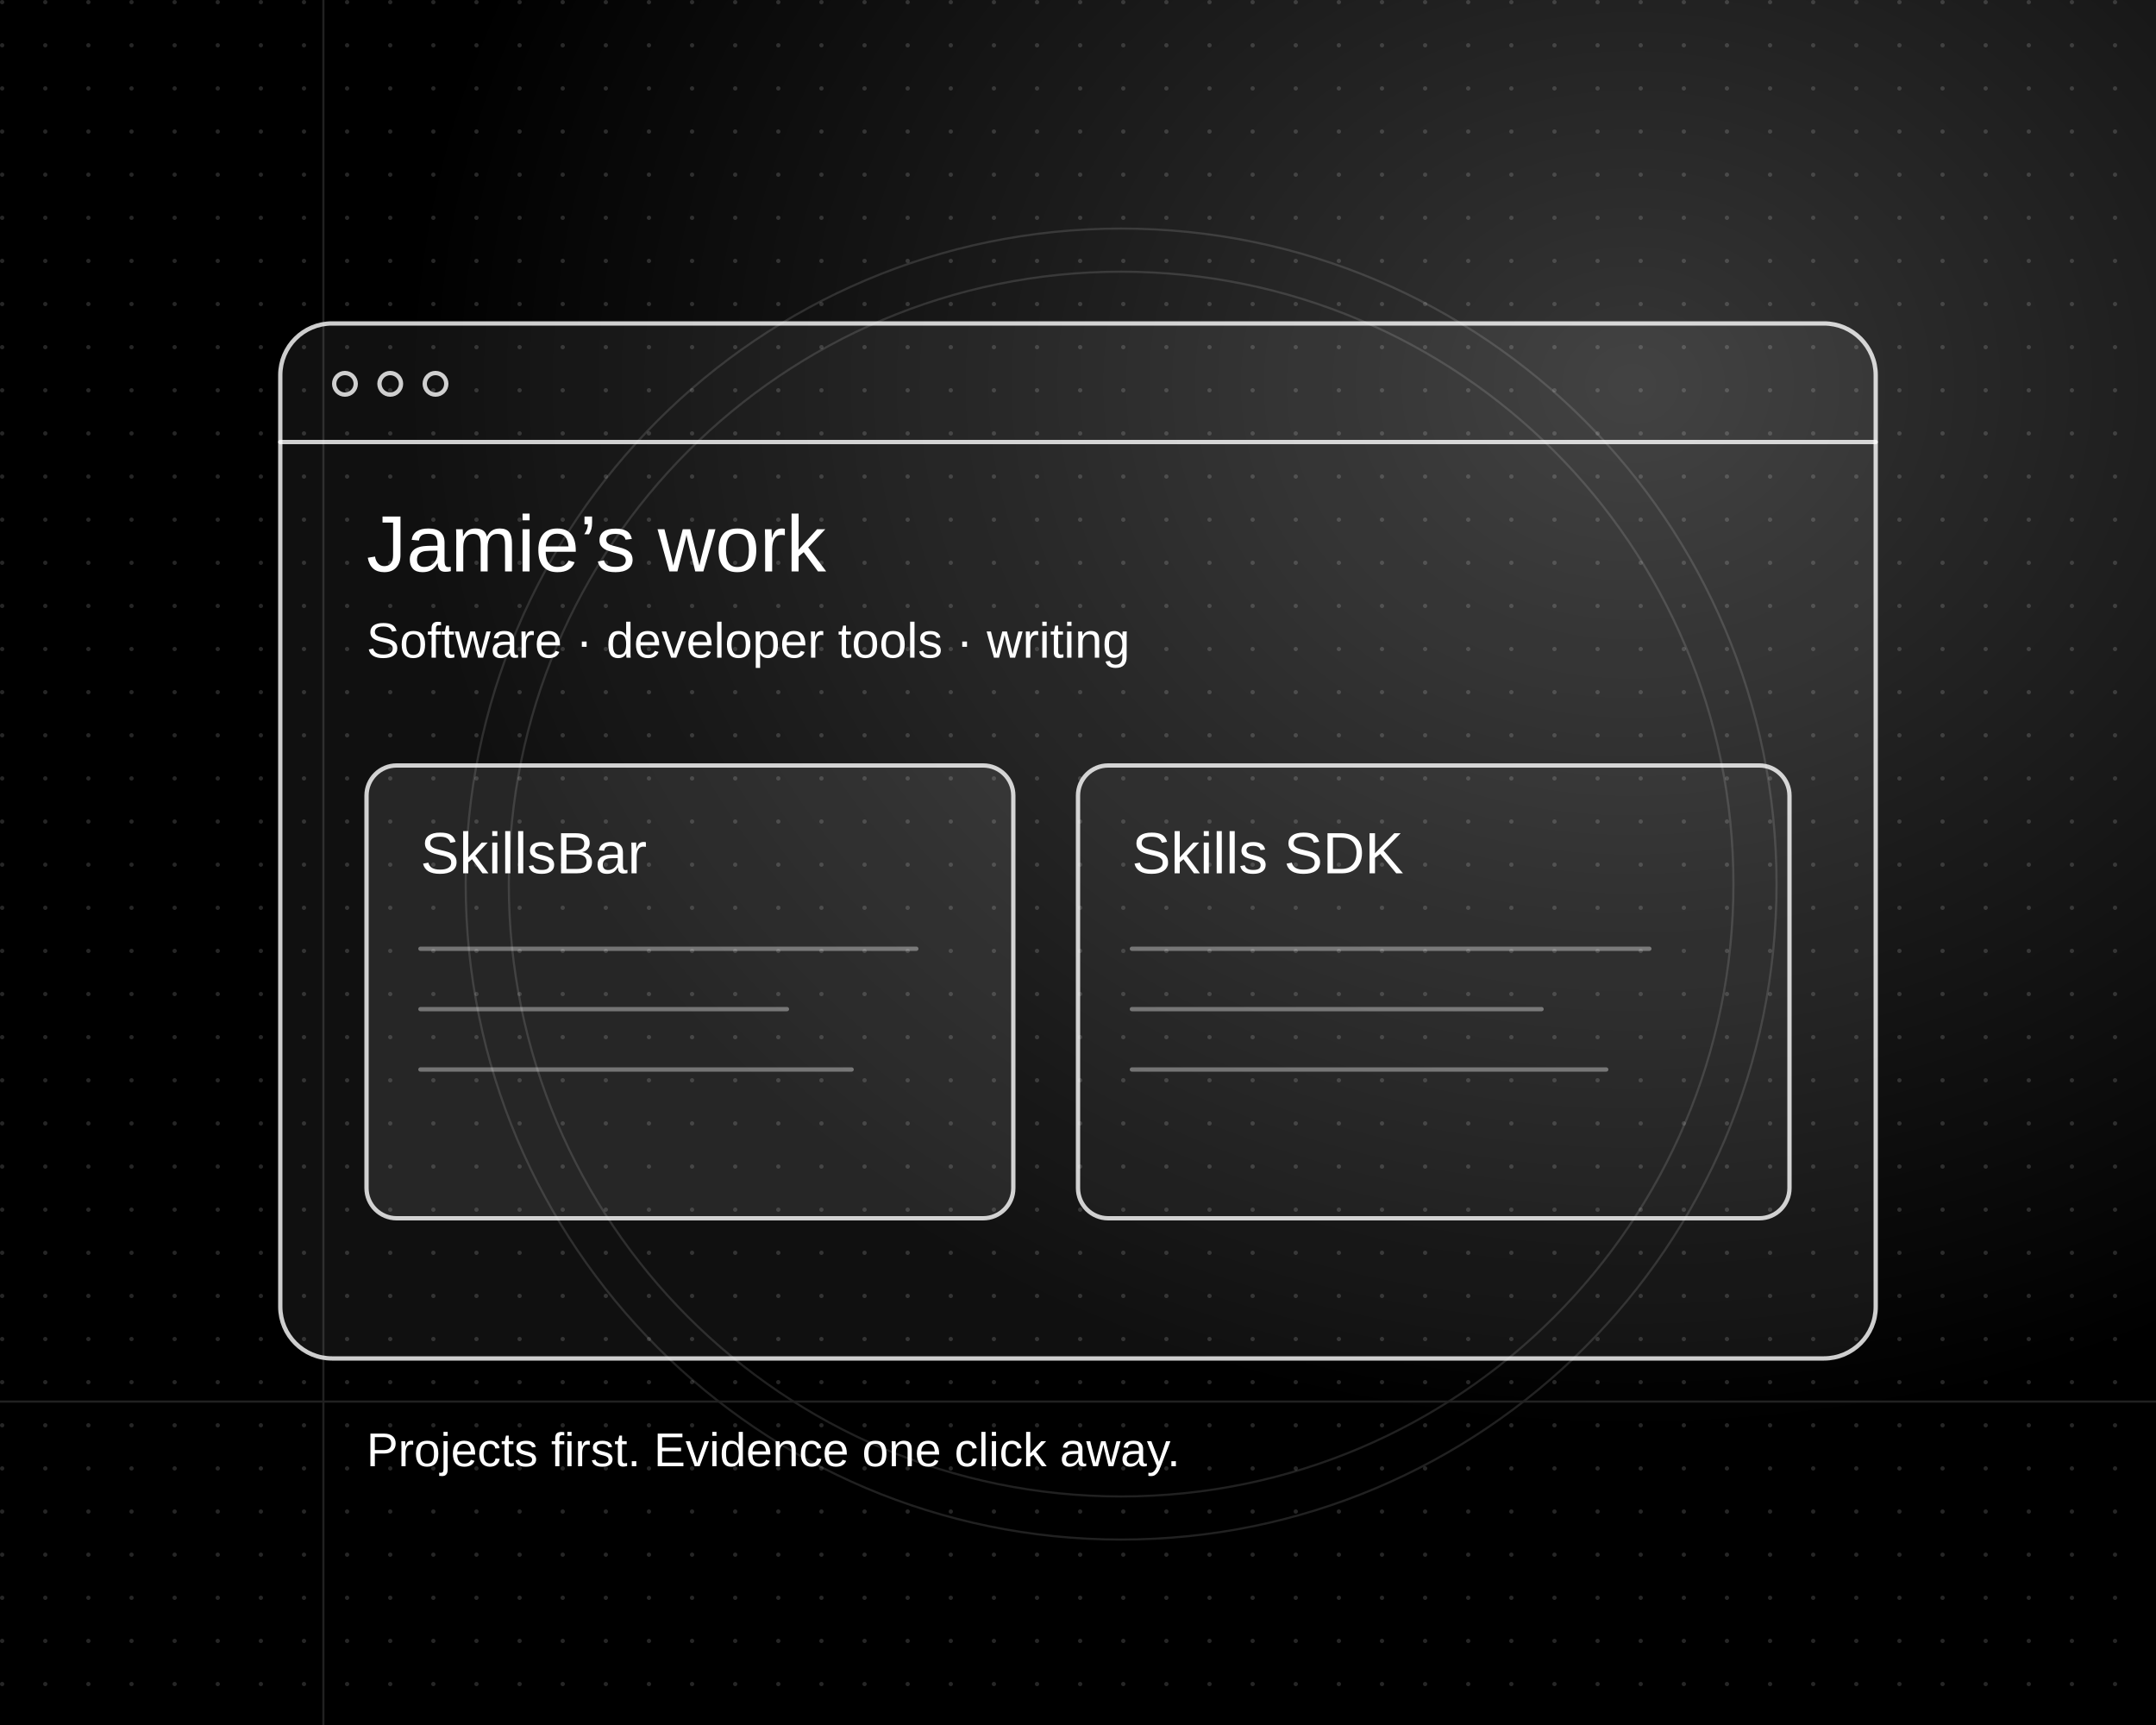
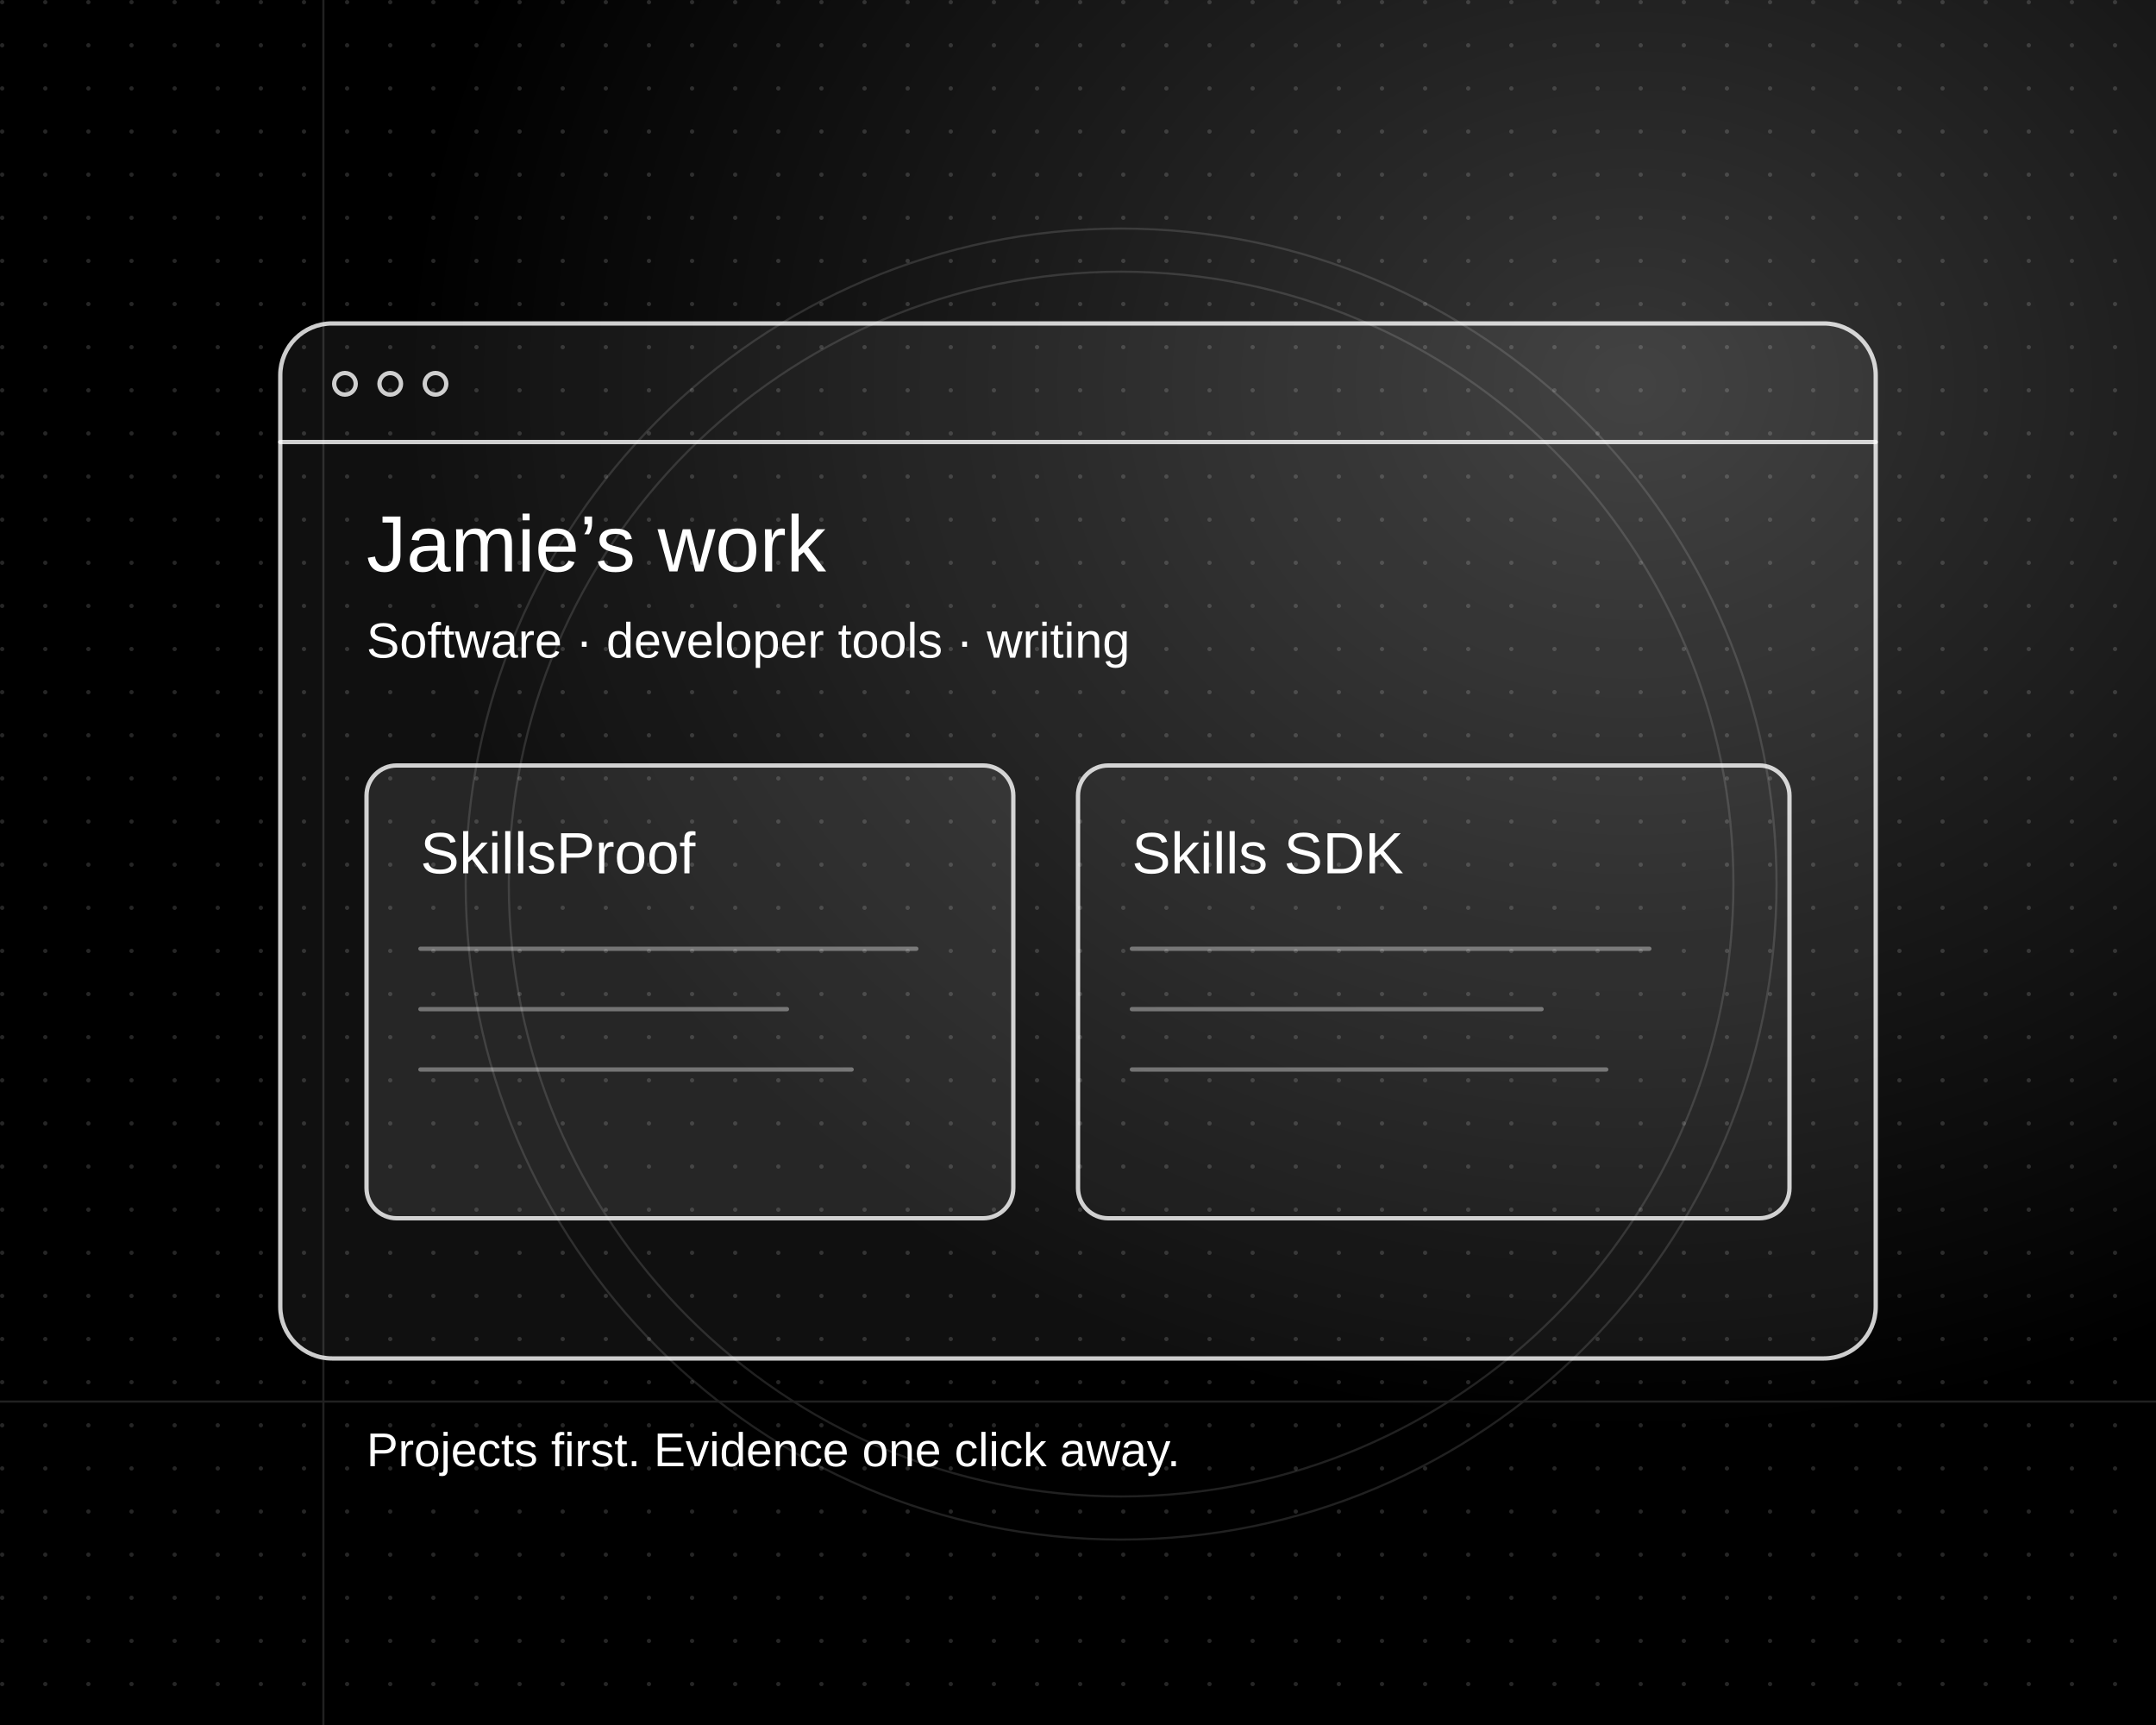
<svg xmlns="http://www.w3.org/2000/svg" viewBox="0 0 1000 800">
  <defs>
    <linearGradient id="base" x2="1" y2="1">
      <stop stop-color="oklch(.42 .06 195)" />
      <stop offset=".55" stop-color="oklch(.45 .07 235)" />
      <stop offset="1" stop-color="oklch(.45 .06 280)" />
    </linearGradient>
    <radialGradient id="light">
      <stop stop-color="white" stop-opacity=".21" />
      <stop offset="1" stop-color="white" stop-opacity="0" />
    </radialGradient>
    <pattern id="dots" width="20" height="20" patternUnits="userSpaceOnUse">
      <circle cx="1" cy="1" r="1" fill="white" opacity=".15" />
    </pattern>
    <marker id="arrow" markerWidth="8" markerHeight="8" refX="6" refY="4" orient="auto">
      <path d="M1 1L6 4L1 7" fill="none" stroke="white" stroke-width="1" />
    </marker>
  </defs>
  <rect width="1000" height="800" fill="url(#base)" />
  <ellipse cx="760" cy="180" rx="580" ry="480" fill="url(#light)" />
  <rect width="1000" height="800" fill="url(#dots)" />
  <g fill="none" stroke="white" stroke-width="1" opacity=".13">
    <circle cx="520" cy="410" r="284" />
    <circle cx="520" cy="410" r="304" />
    <path d="M0 650H1000M150 0V800" />
  </g>
  <g transform="translate(0 0)" fill="none" stroke="white" stroke-opacity=".8" stroke-width="2" stroke-linecap="round" stroke-linejoin="round" font-family="Arial, sans-serif">
    <style>text{fill:white;stroke:none}</style>
    <rect x="130" y="150" width="740" height="480" rx="24" fill="white" fill-opacity=".065" />
    <path d="M130 205h740" />
    <circle cx="160" cy="178" r="5" />
    <circle cx="181" cy="178" r="5" />
    <circle cx="202" cy="178" r="5" />
    <text x="170" y="265" font-size="37">Jamie’s work</text>
    <text x="170" y="305" font-size="23">Software · developer tools · writing</text>
    <rect x="170" y="355" width="300" height="210" rx="14" fill="white" fill-opacity=".09" />
    <rect x="500" y="355" width="330" height="210" rx="14" fill="white" fill-opacity=".04" />
-     <text x="195" y="405" font-size="27">SkillsBar</text>
+     <text x="195" y="405" font-size="27">SkillsProof</text>
    <path d="M195 440h230m-230 28h170m-170 28h200" opacity=".45" />
    <text x="525" y="405" font-size="27">Skills SDK</text>
    <path d="M525 440h240m-240 28h190m-190 28h220" opacity=".45" />
    <text x="170" y="680" font-size="22">Projects first. Evidence one click away.</text>
  </g>
</svg>
